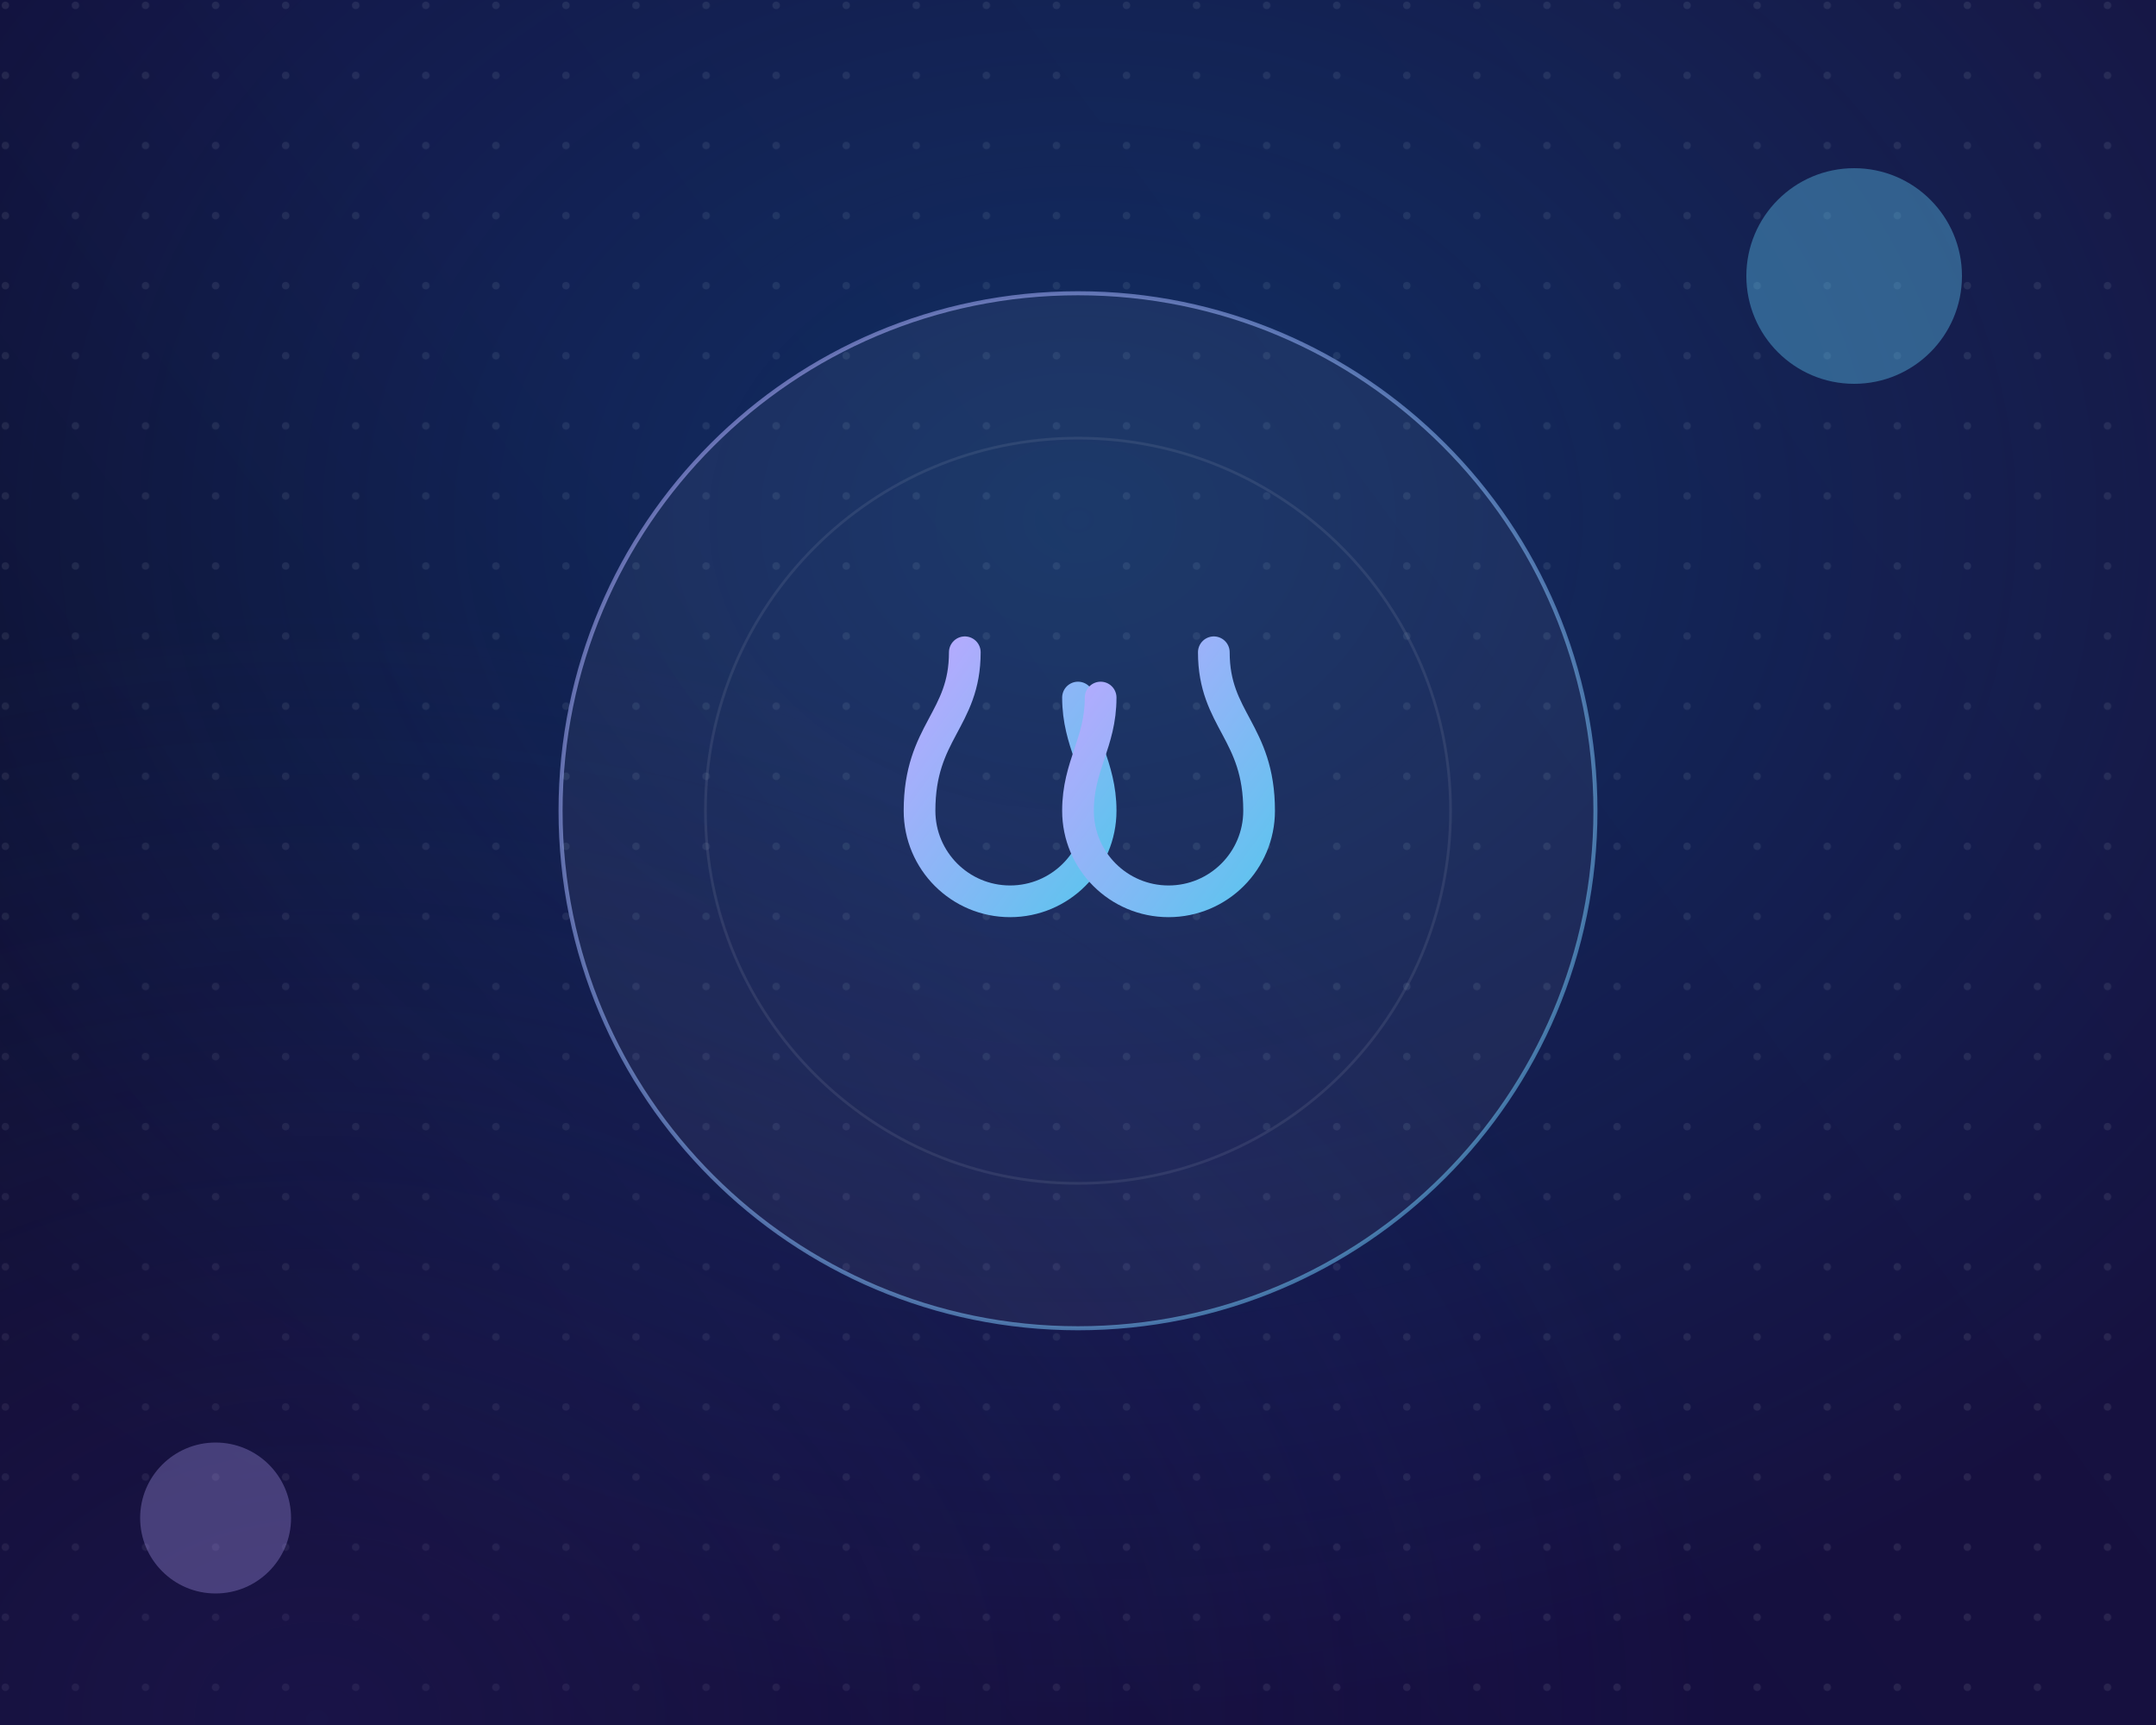
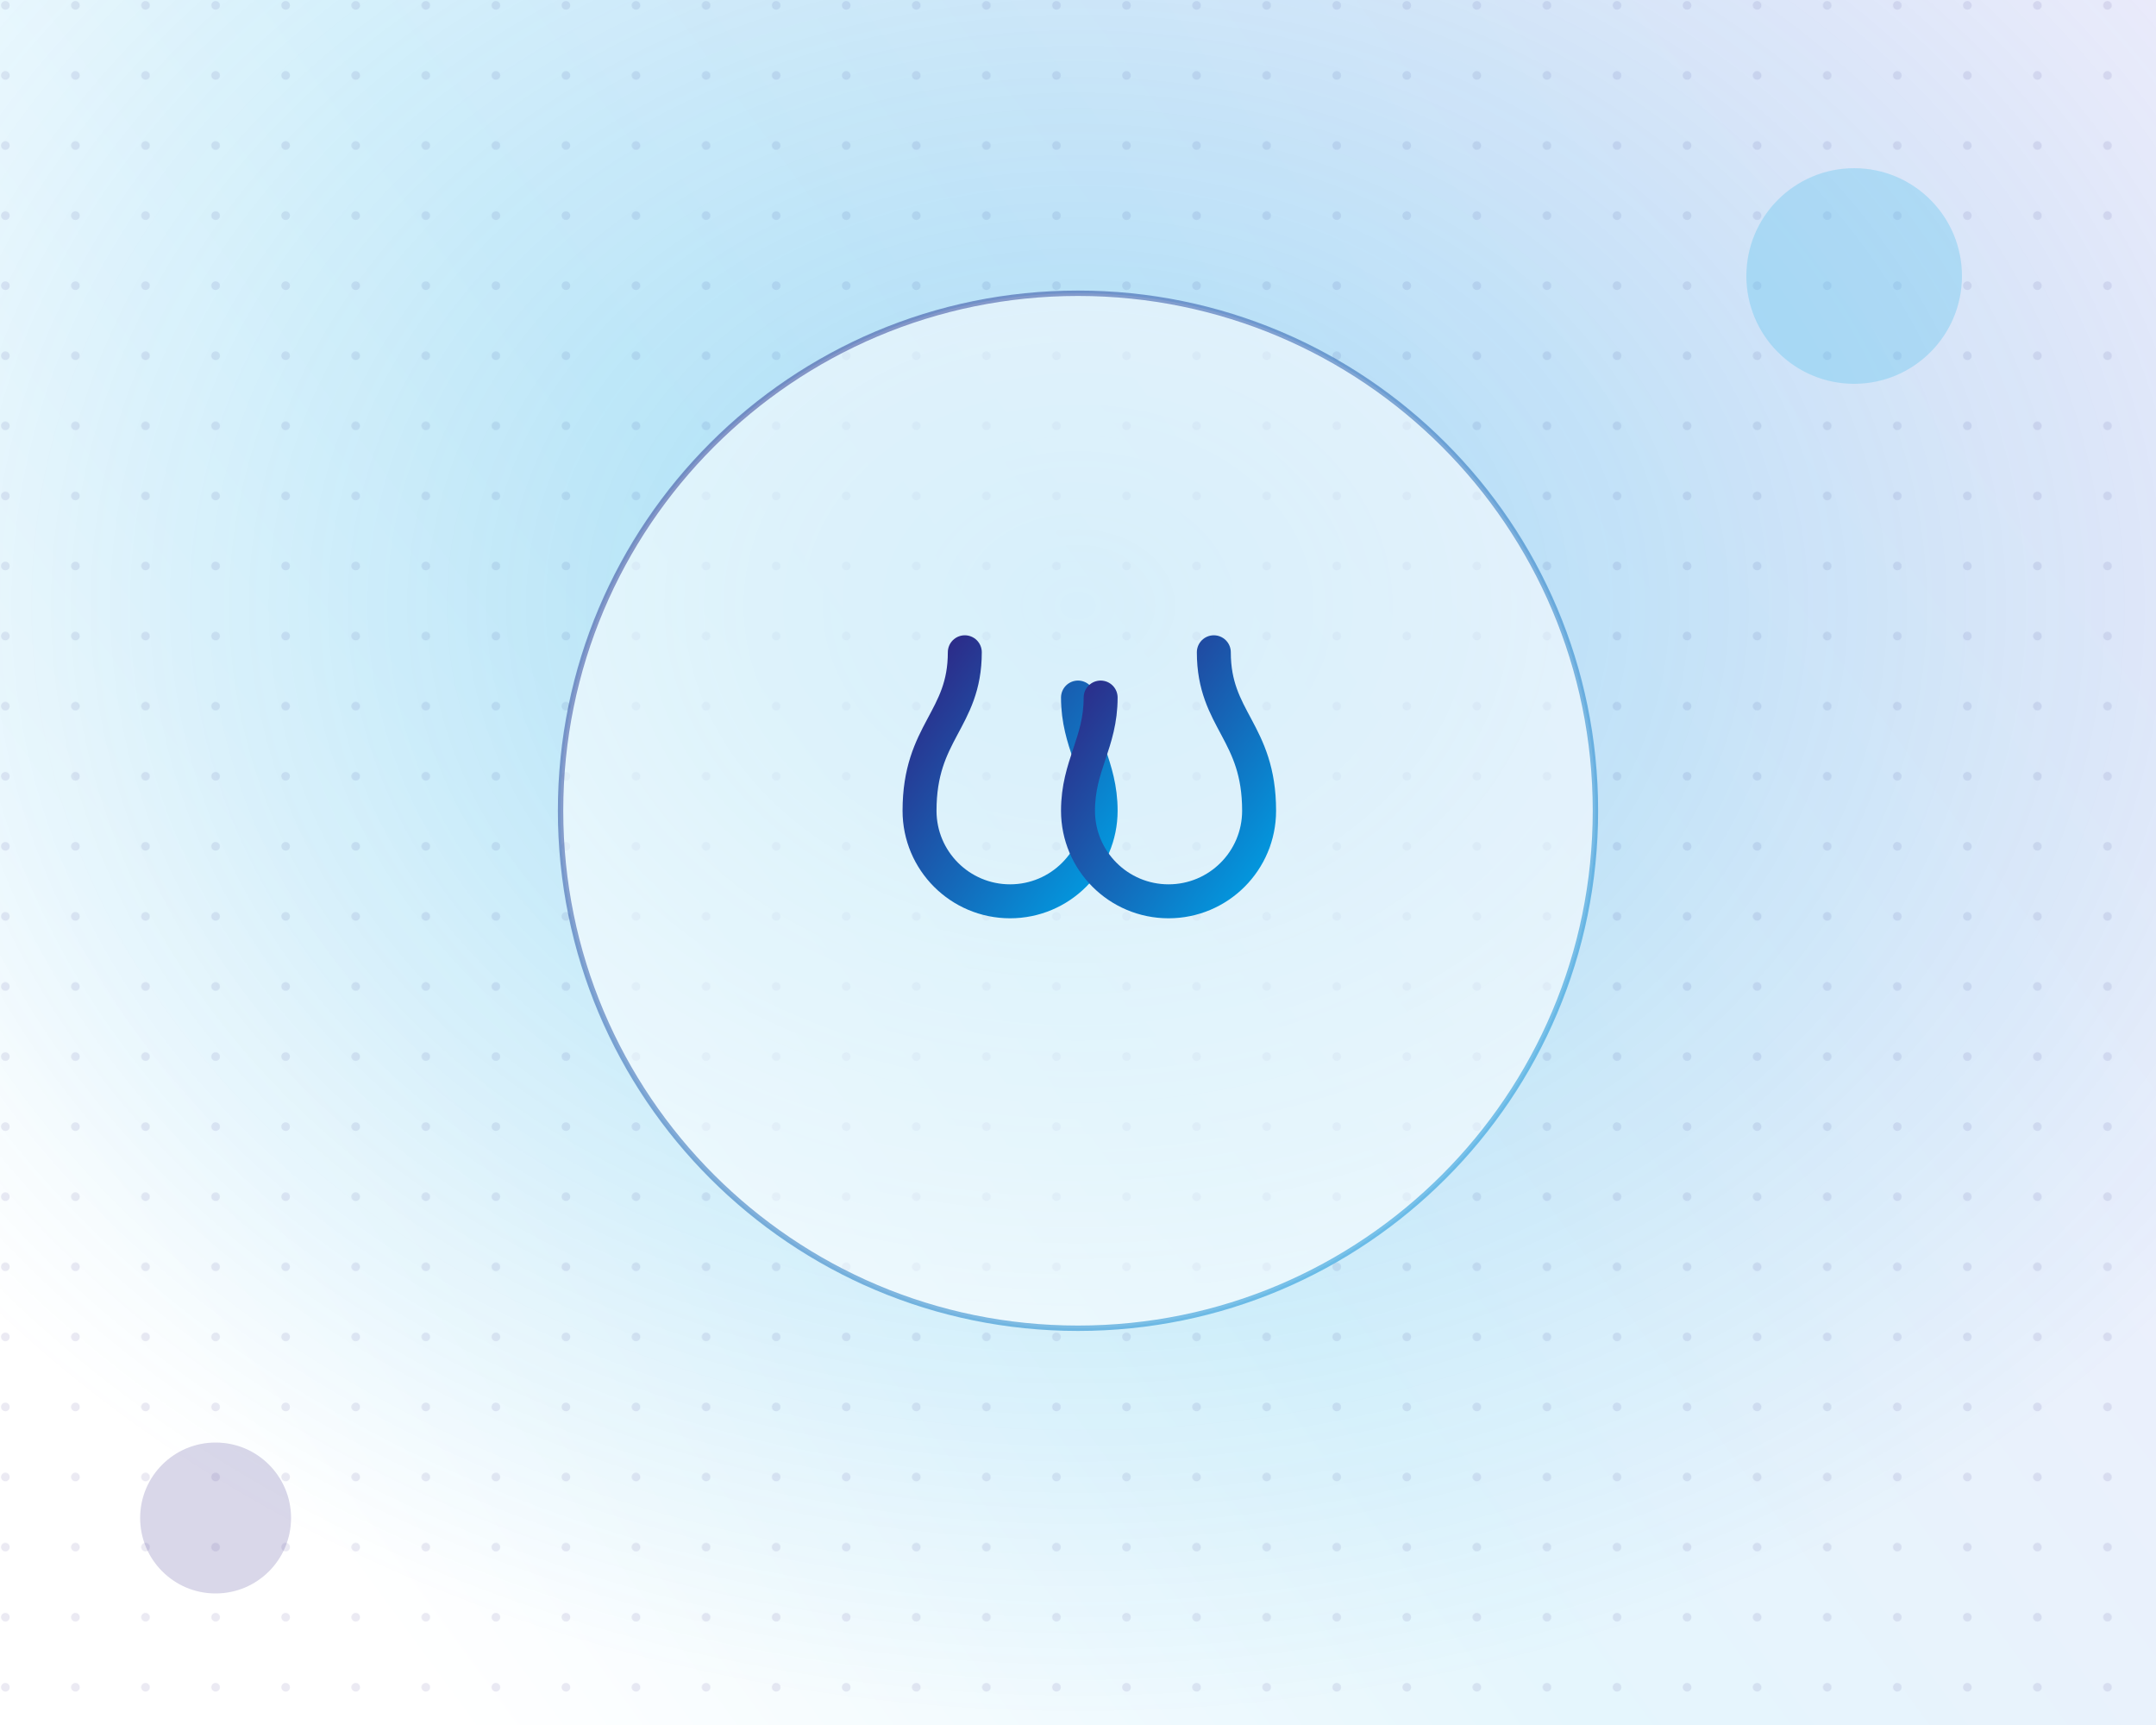
<svg xmlns="http://www.w3.org/2000/svg" width="800" height="640" viewBox="0 0 800 640" role="img" aria-hidden="true">
  <defs>
-     <linearGradient id="specialty-hip-placeholder-bg" x1="93.301%" y1="25%" x2="6.699%" y2="75%">
-       <stop offset="0" stop-color="#171240" />
-       <stop offset="0.55" stop-color="#150f3f" />
-       <stop offset="1" stop-color="#0e0b28" />
+     <linearGradient id="specialty-hip-placeholder-l-bg" x1="93.301%" y1="25%" x2="6.699%" y2="75%">
+       <stop offset="0" stop-color="#EEECFB" />
+       <stop offset="0.55" stop-color="#E5F6FD" />
+       <stop offset="1" stop-color="#ffffff" />
    </linearGradient>
-     <linearGradient id="specialty-hip-placeholder-brand" x1="0%" y1="0%" x2="100%" y2="100%">
-       <stop offset="0" stop-color="#b9a9ff" />
-       <stop offset="1" stop-color="#5cc4ee" />
+     <linearGradient id="specialty-hip-placeholder-l-brand" x1="0%" y1="0%" x2="100%" y2="100%">
+       <stop offset="0" stop-color="#2F2483" />
+       <stop offset="1" stop-color="#009EE3" />
    </linearGradient>
-     <radialGradient id="specialty-hip-placeholder-glow" cx="50%" cy="30%" r="70%">
-       <stop offset="0" stop-color="#009EE3" stop-opacity="0.22" />
+     <radialGradient id="specialty-hip-placeholder-l-glow" cx="50%" cy="35%" r="65%">
+       <stop offset="0" stop-color="#009EE3" stop-opacity="0.28" />
      <stop offset="1" stop-color="#009EE3" stop-opacity="0" />
    </radialGradient>
-     <radialGradient id="specialty-hip-placeholder-glow2" cx="15%" cy="100%" r="65%">
-       <stop offset="0" stop-color="#2F2483" stop-opacity="0.35" />
-       <stop offset="1" stop-color="#2F2483" stop-opacity="0" />
-     </radialGradient>
  </defs>
-   <rect width="800" height="640" fill="url(#specialty-hip-placeholder-bg)" />
-   <pattern id="specialty-hip-placeholder-dots" width="26" height="26" patternUnits="userSpaceOnUse">
-     <circle cx="2" cy="2" r="1.4" fill="#ffffff" opacity="0.08" />
+   <rect width="800" height="640" fill="url(#specialty-hip-placeholder-l-bg)" />
+   <pattern id="specialty-hip-placeholder-l-dots" width="26" height="26" patternUnits="userSpaceOnUse">
+     <circle cx="2" cy="2" r="1.6" fill="#2F2483" opacity="0.1" />
  </pattern>
-   <rect width="800" height="640" fill="url(#specialty-hip-placeholder-dots)" />
-   <rect width="800" height="640" fill="url(#specialty-hip-placeholder-glow)" />
-   <rect width="800" height="640" fill="url(#specialty-hip-placeholder-glow2)" />
-   <circle cx="400" cy="300.8" r="192" fill="#ffffff" opacity="0.05" />
-   <circle cx="400" cy="300.8" r="192" fill="none" stroke="url(#specialty-hip-placeholder-brand)" stroke-width="1.5" opacity="0.55" />
-   <circle cx="400" cy="300.8" r="138.24" fill="none" stroke="#ffffff" stroke-width="1" opacity="0.08" />
-   <g transform="translate(299.2 200) scale(8.4)" fill="url(#specialty-hip-placeholder-brand)" stroke="url(#specialty-hip-placeholder-brand)" stroke-linecap="round" stroke-linejoin="round" opacity="1">
-     <path d="M7 5c0 3-2 3.5-2 7a4 4 0 0 0 8 0c0-2-1-3-1-5" fill="none" stroke-width="1.4" />
-     <path d="M13 7c0 2-1 3-1 5a4 4 0 0 0 8 0c0-3.5-2-4-2-7" fill="none" stroke-width="1.4" />
+   <rect width="800" height="640" fill="url(#specialty-hip-placeholder-l-dots)" />
+   <rect width="800" height="640" fill="url(#specialty-hip-placeholder-l-glow)" />
+   <circle cx="400" cy="300.8" r="192" fill="#ffffff" opacity="0.55" />
+   <circle cx="400" cy="300.8" r="192" fill="none" stroke="url(#specialty-hip-placeholder-l-brand)" stroke-width="2" opacity="0.5" />
+   <g transform="translate(299.2 200) scale(8.4)" fill="url(#specialty-hip-placeholder-l-brand)" stroke="url(#specialty-hip-placeholder-l-brand)" stroke-linecap="round" stroke-linejoin="round" opacity="1">
+     <path d="M7 5c0 3-2 3.5-2 7a4 4 0 0 0 8 0c0-2-1-3-1-5" fill="none" stroke-width="1.5" />
+     <path d="M13 7c0 2-1 3-1 5a4 4 0 0 0 8 0c0-3.5-2-4-2-7" fill="none" stroke-width="1.5" />
  </g>
-   <circle cx="688" cy="102.4" r="40" fill="#5cc4ee" opacity="0.4" />
-   <circle cx="80" cy="563.2" r="28" fill="#b9a9ff" opacity="0.3" />
+   <circle cx="688" cy="102.4" r="40" fill="#5cc4ee" opacity="0.35" />
+   <circle cx="80" cy="563.2" r="28" fill="#2F2483" opacity="0.18" />
</svg>
